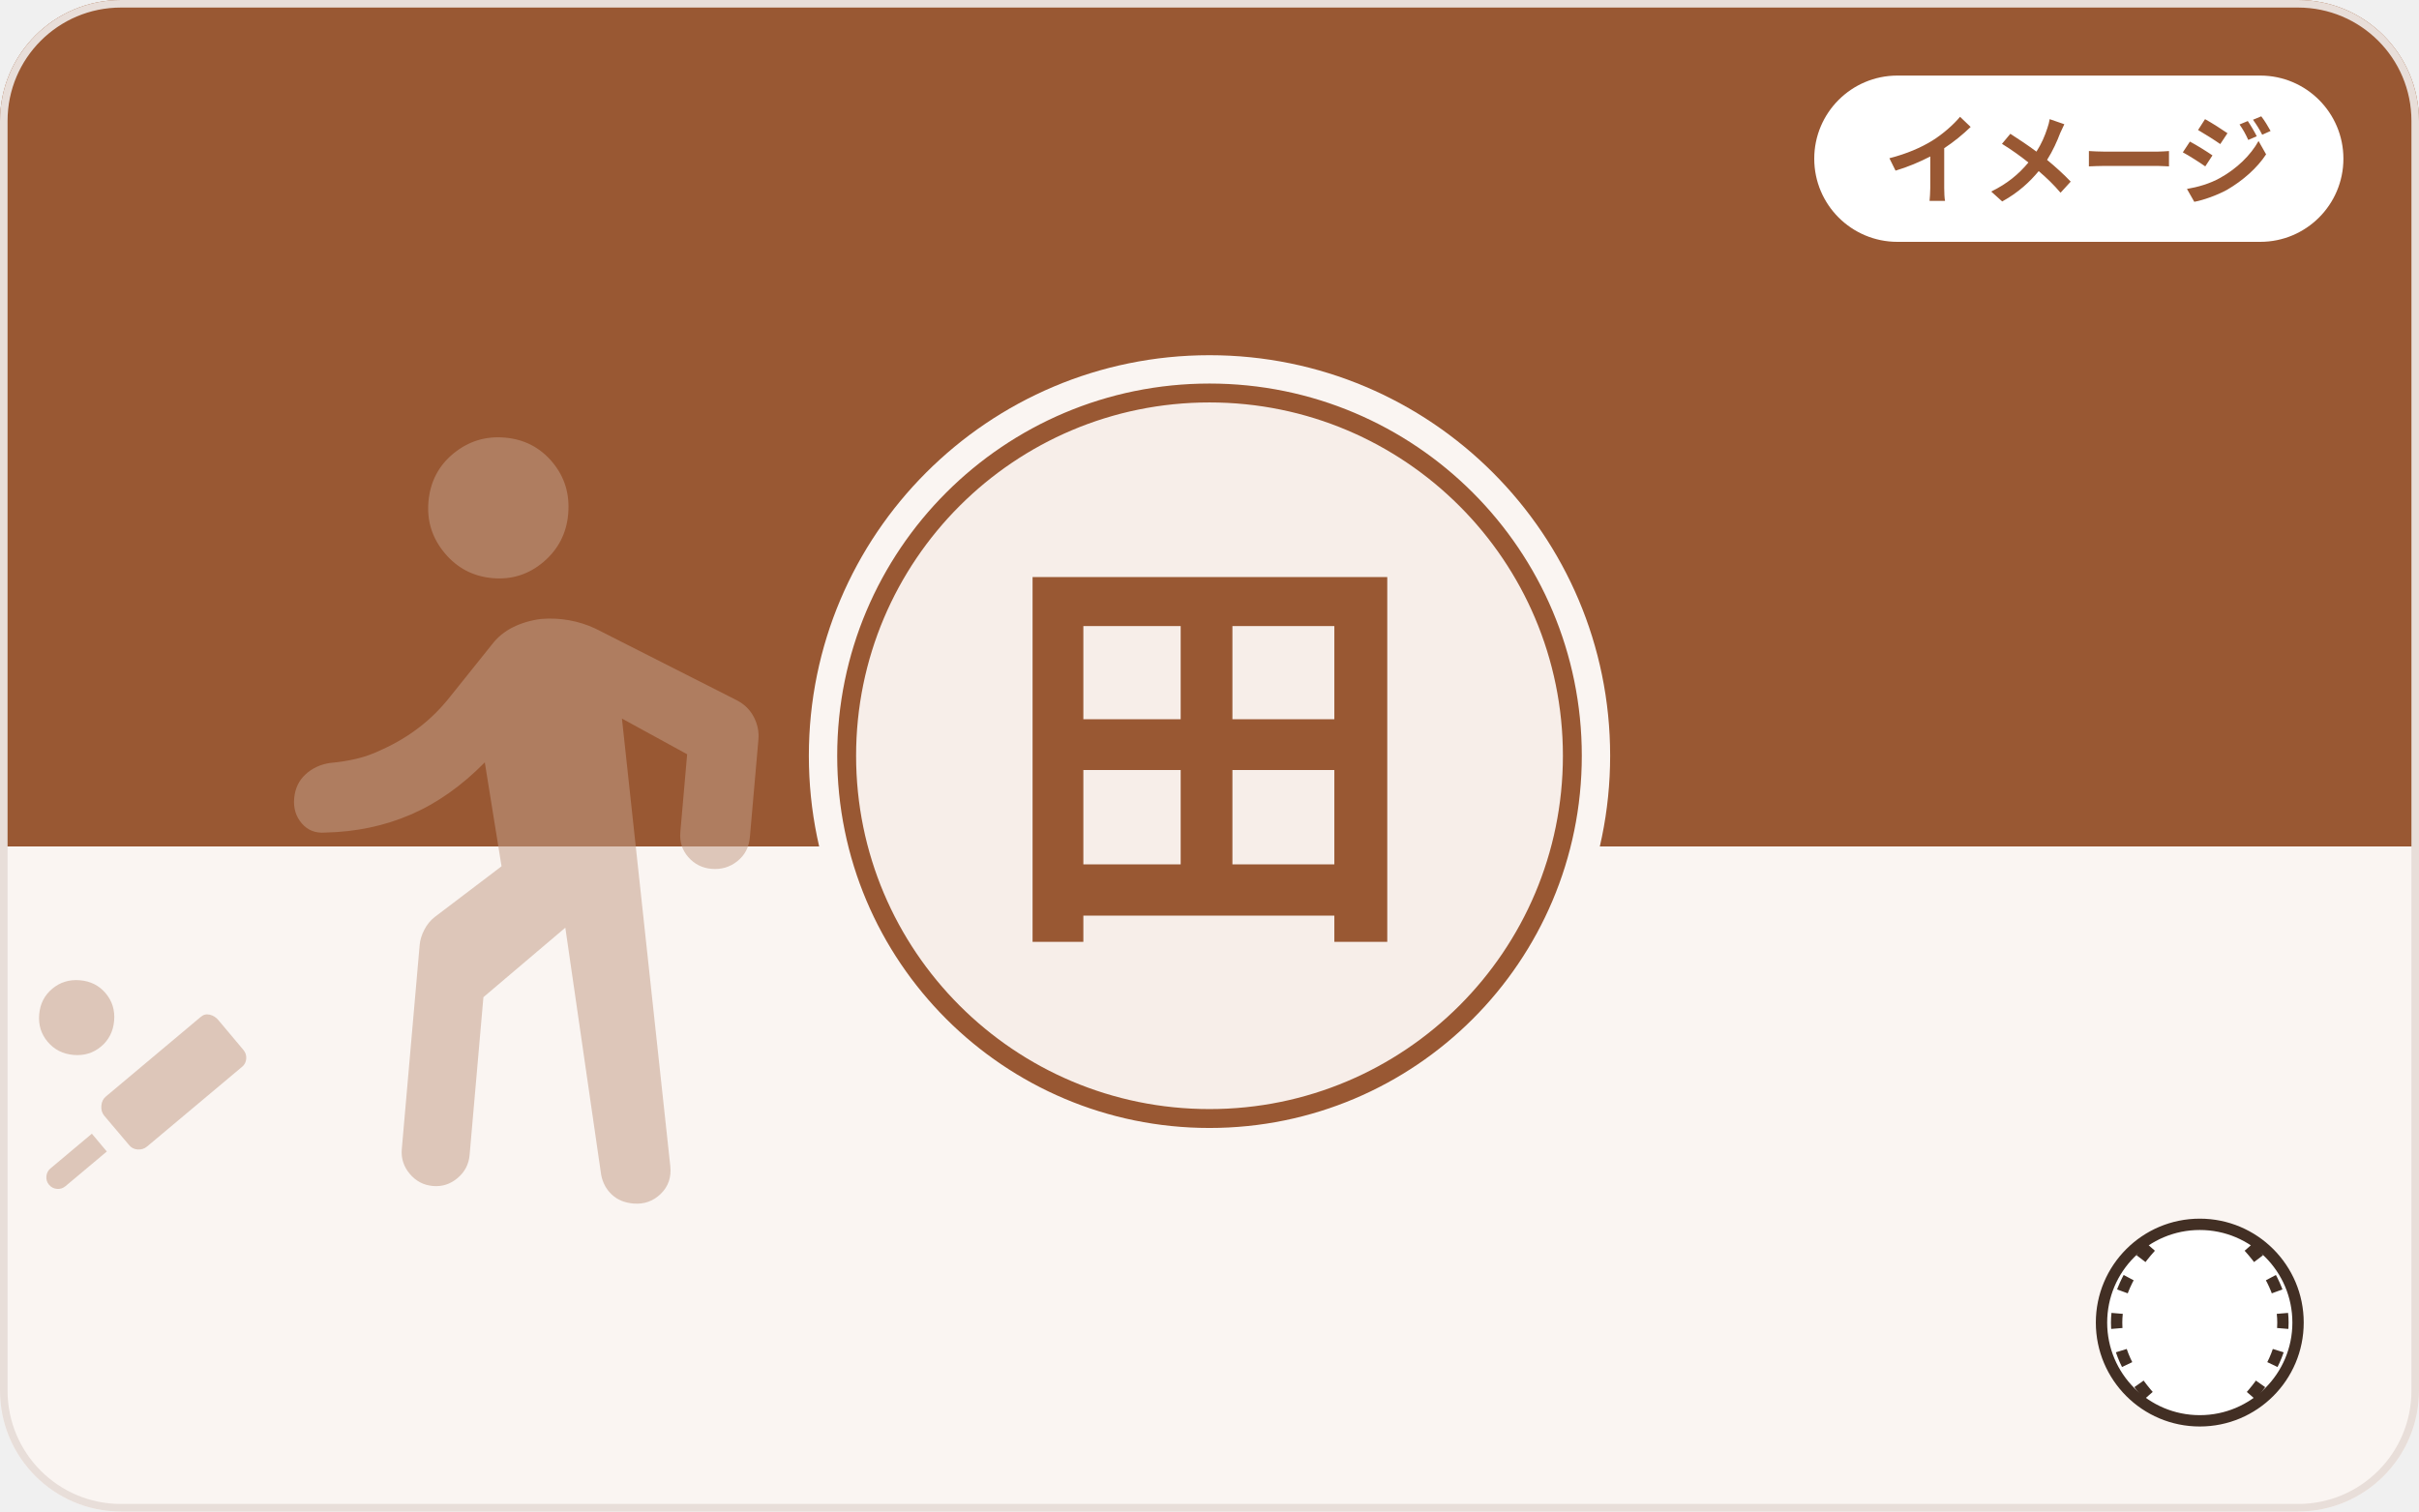
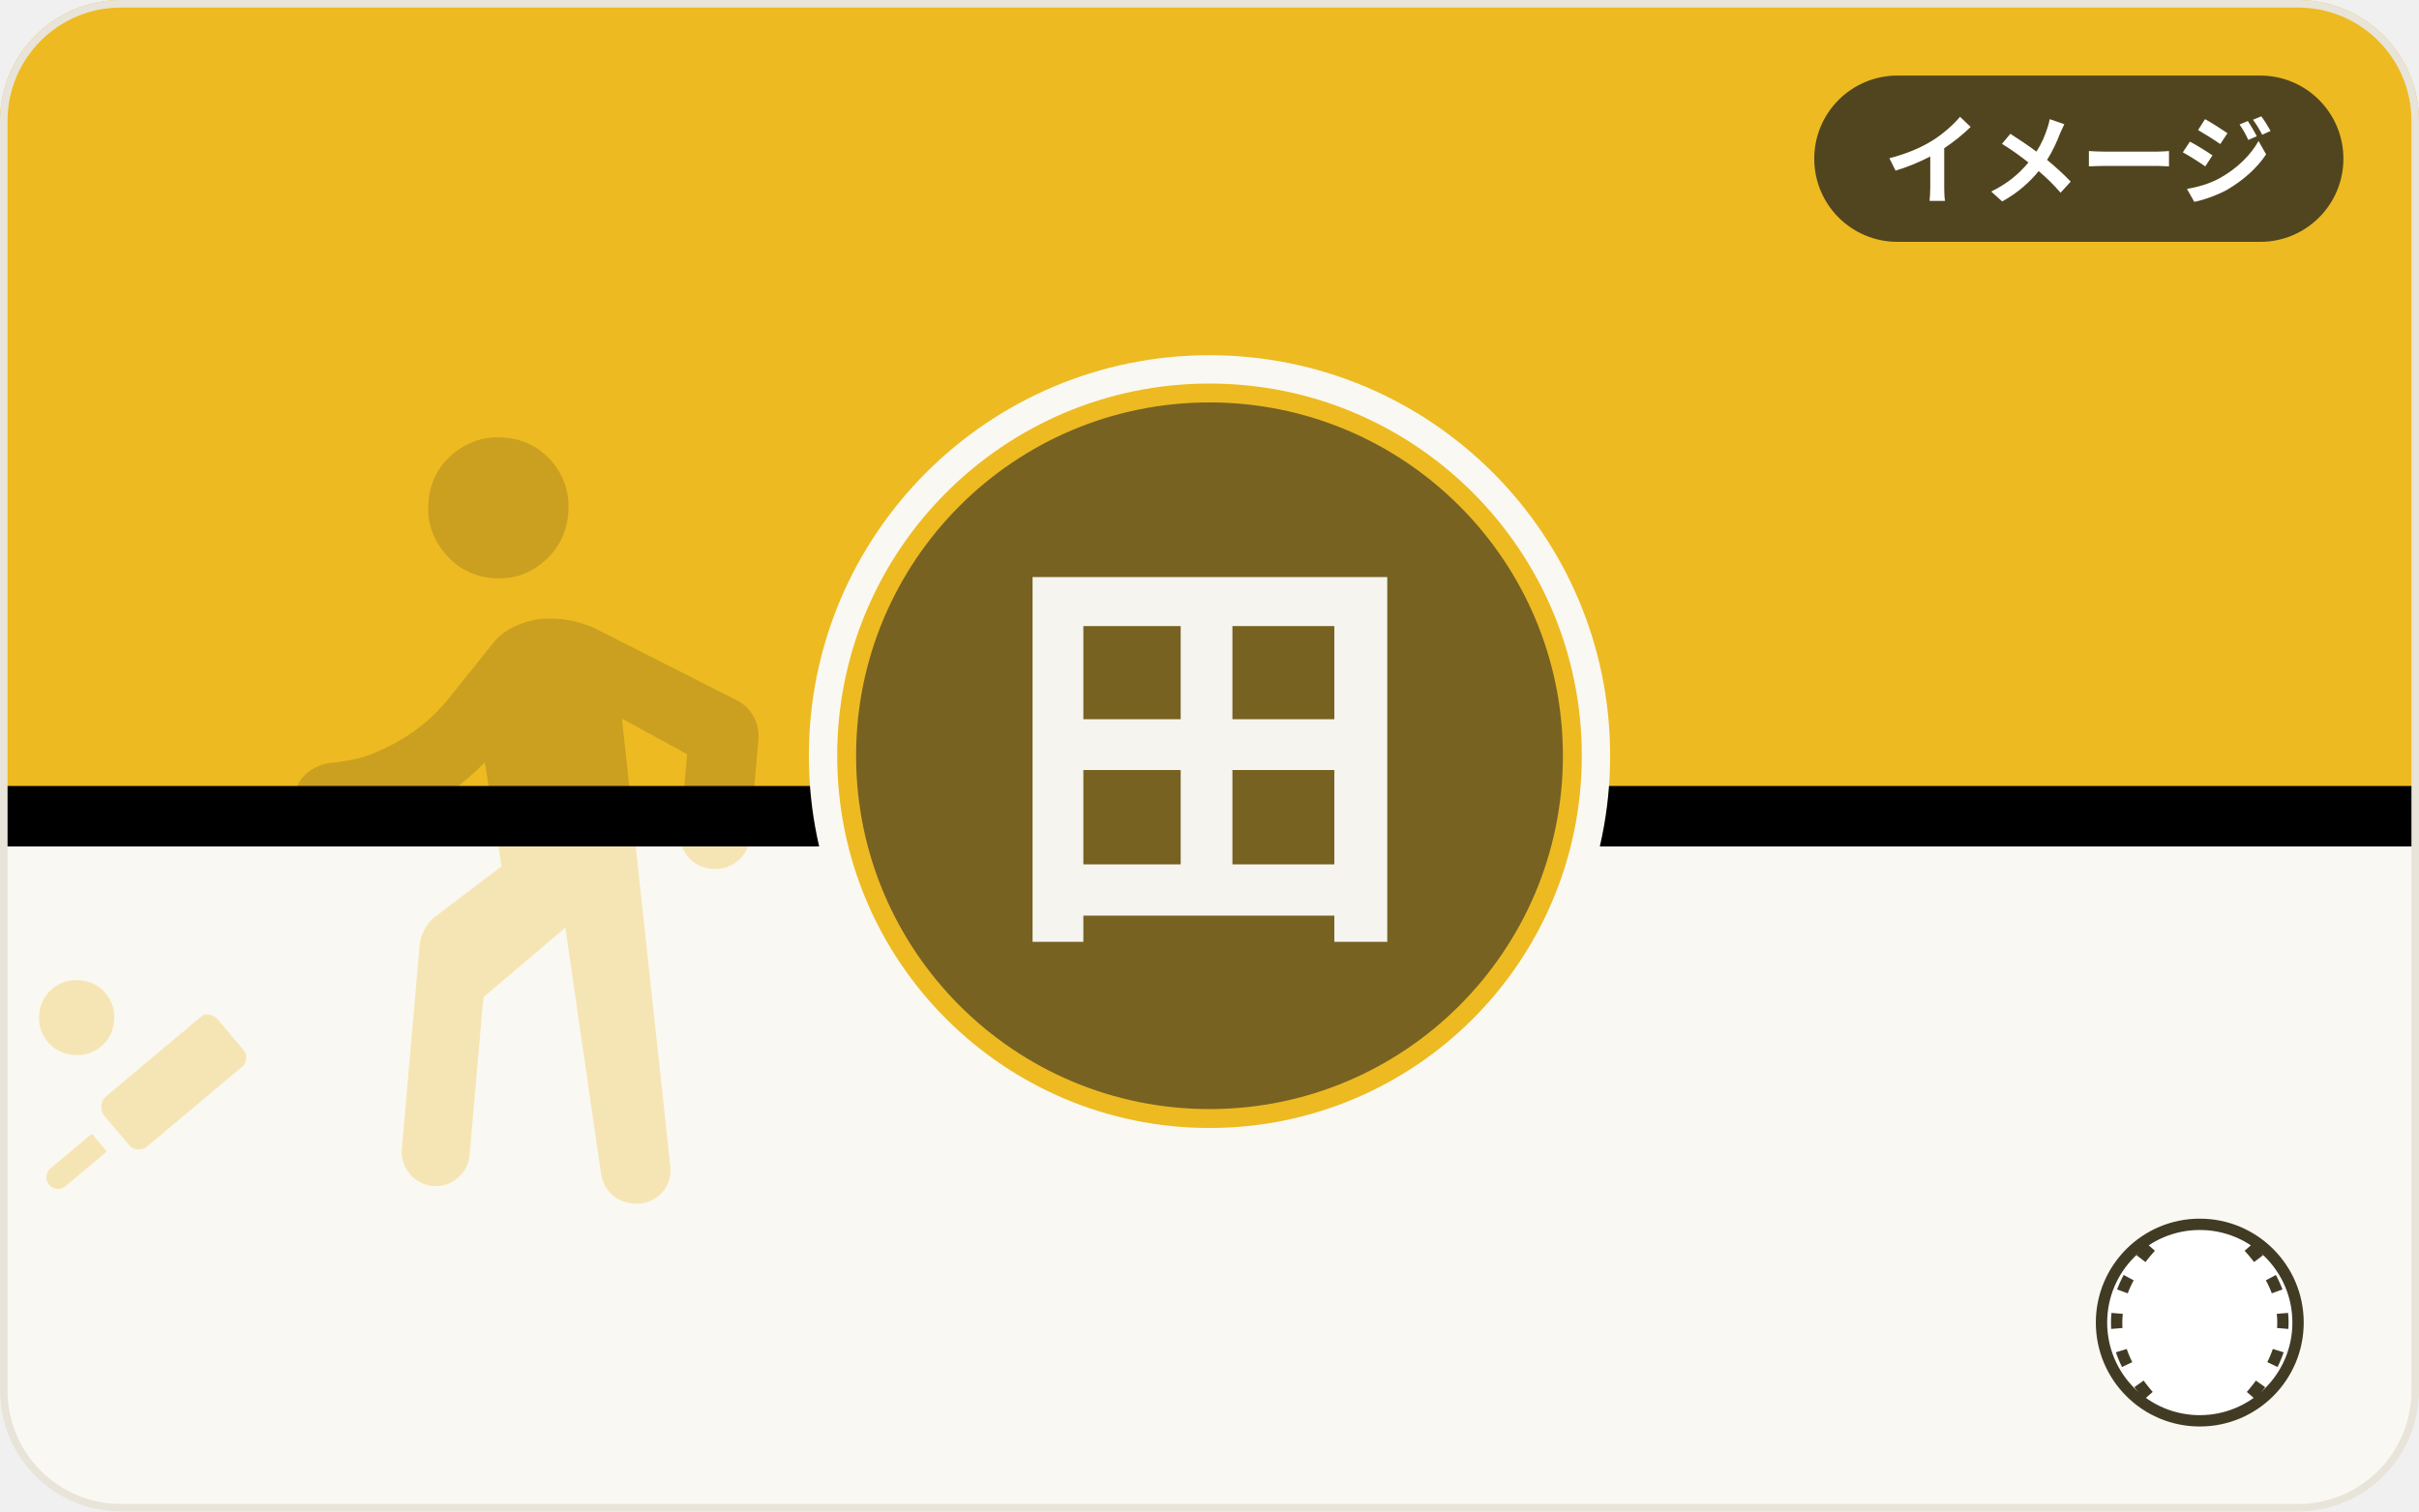
<svg xmlns="http://www.w3.org/2000/svg" viewBox="0 0 320 200" width="320" height="200">
  <g font-family="'Hiragino Sans','Noto Sans JP',sans-serif">
-     <rect x="0" y="0" width="320" height="200" rx="16" fill="#faf5f2" />
-     <path d="M0 112V16a16 16 0 0 1 16-16h288a16 16 0 0 1 16 16v96Z" fill="#995833" />
+     <rect x="0" y="0" width="320" height="200" rx="16" fill="#faf8f2" />
+     <path d="M0 112V16a16 16 0 0 1 16-16h288a16 16 0 0 1 16 16v96Z" fill="#edba21" />
    <defs>
      <g id="sd1882d587d">
        <g transform="translate(0 -1.5) rotate(5 44 50) translate(4.1479 4.7135) scale(0.90573) translate(88 0) scale(-1 1)">
          <g transform="translate(-13.22 94.65) scale(0.09471)">
            <path d="M425-353 356-60q-4 14-14.83 22.5T314.48-29Q295-29 282.5-43.5T274-78l105-532-82 36v94q0 17.75-12.18 29.37-12.17 11.63-29 11.63-17.82 0-30.32-11.91Q213-462.83 213-481v-118q0-14.33 7.88-26.72Q228.75-638.11 243-644l177.29-71.22Q436-721 453-722.5t34 1.5q18 4 32.5 12.87Q534-699.25 543-685l44 66q15 23 34 40.5t42 30.5q15 9 30 14t32 8q17.11 4.25 28.05 16.37Q764-497.5 764-479.75t-11.78 29.25Q740.44-439 723-442q-55-6-100.5-30.5T539-543l-31 123 75 68q7 6.55 11 16.24 4 9.69 4 18.76v247q0 16.75-12.18 28.87Q573.65-29 556.82-29 540-29 528-41.13 516-53.25 516-70v-191l-91-92Zm124.08-412q-35.08 0-59.58-24.92t-24.5-60q0-36.08 24.42-60.58t59.5-24.5Q584-935 609-910.58t25 60.5Q634-815 609.08-790t-60 25Z" />
          </g>
          <g transform="translate(60.95 97.57) scale(0.02759)">
            <path d="M603-377 490-265q-15 16-37.5 15.5T415-265L53-627q-15-14-15-35t15-36l114-114q16-16 37.5-19t36.5 13l362 362q15 15 15 39t-15 40ZM737-72 579-230l68-68 158 158q14 14 14 34t-14 34q-14 14-34 14t-34-14Zm14-544q-66 0-110.5-44.5T596-771q0-66 44.5-110.5T751-926q66 0 111 44.5T907-771q0 66-45 110.5T751-616Z" />
          </g>
        </g>
      </g>
    </defs>
    <svg width="320" height="112">
      <g opacity="0.22">
-         <use href="#sd1882d587d" transform="translate(0 46) scale(1.28)" fill="#ffffff" />
+         <use href="#sd1882d587d" transform="translate(0 46) scale(1.28)" fill="#51451f" />
      </g>
    </svg>
    <svg y="112" width="320" height="88">
      <g opacity="0.3">
-         <use href="#sd1882d587d" transform="translate(0 -66) scale(1.28)" fill="#995833" />
+         <use href="#sd1882d587d" transform="translate(0 -66) scale(1.28)" fill="#edba21" />
      </g>
    </svg>
-     <circle cx="160" cy="100" r="53" fill="#faf5f2" />
-     <circle cx="160" cy="100" r="48" fill="#f7eee9" stroke="#995833" stroke-width="2.5" />
-     <text x="160" y="120.2" text-anchor="middle" font-size="56" font-weight="700" fill="#995833">田</text>
-     <rect x="240" y="10" width="70" height="22" rx="11" fill="#ffffff" />
-     <text x="275" y="26" text-anchor="middle" font-size="13" font-weight="600" fill="#995833">イメージ</text>
-     <g fill="none" stroke="#422f24" stroke-width="1.5">
+     <rect x="0" y="104" width="320" height="8" fill="#000000" />
+     <circle cx="160" cy="100" r="53" fill="#faf8f2" />
+     <circle cx="160" cy="100" r="48" fill="#776222" stroke="#edba21" stroke-width="2.5" />
+     <text x="160" y="120.2" text-anchor="middle" font-size="56" font-weight="700" fill="#f5f4ef">田</text>
+     <rect x="240" y="10" width="70" height="22" rx="11" fill="#51451f" />
+     <text x="275" y="26" text-anchor="middle" font-size="13" font-weight="600" fill="#ffffff">イメージ</text>
+     <g fill="none" stroke="#423b24" stroke-width="1.5">
      <circle cx="291" cy="175" r="13" fill="#fff" />
      <path stroke-dasharray="2 3" d="M284.5 165q-9 10 0 20M297.5 165q9 10 0 20" />
    </g>
-     <rect x=".5" y=".5" width="319" height="199" rx="15.5" fill="none" stroke="#e8ded9" />
+     <rect x=".5" y=".5" width="319" height="199" rx="15.5" fill="none" stroke="#e8e4d9" />
  </g>
</svg>
